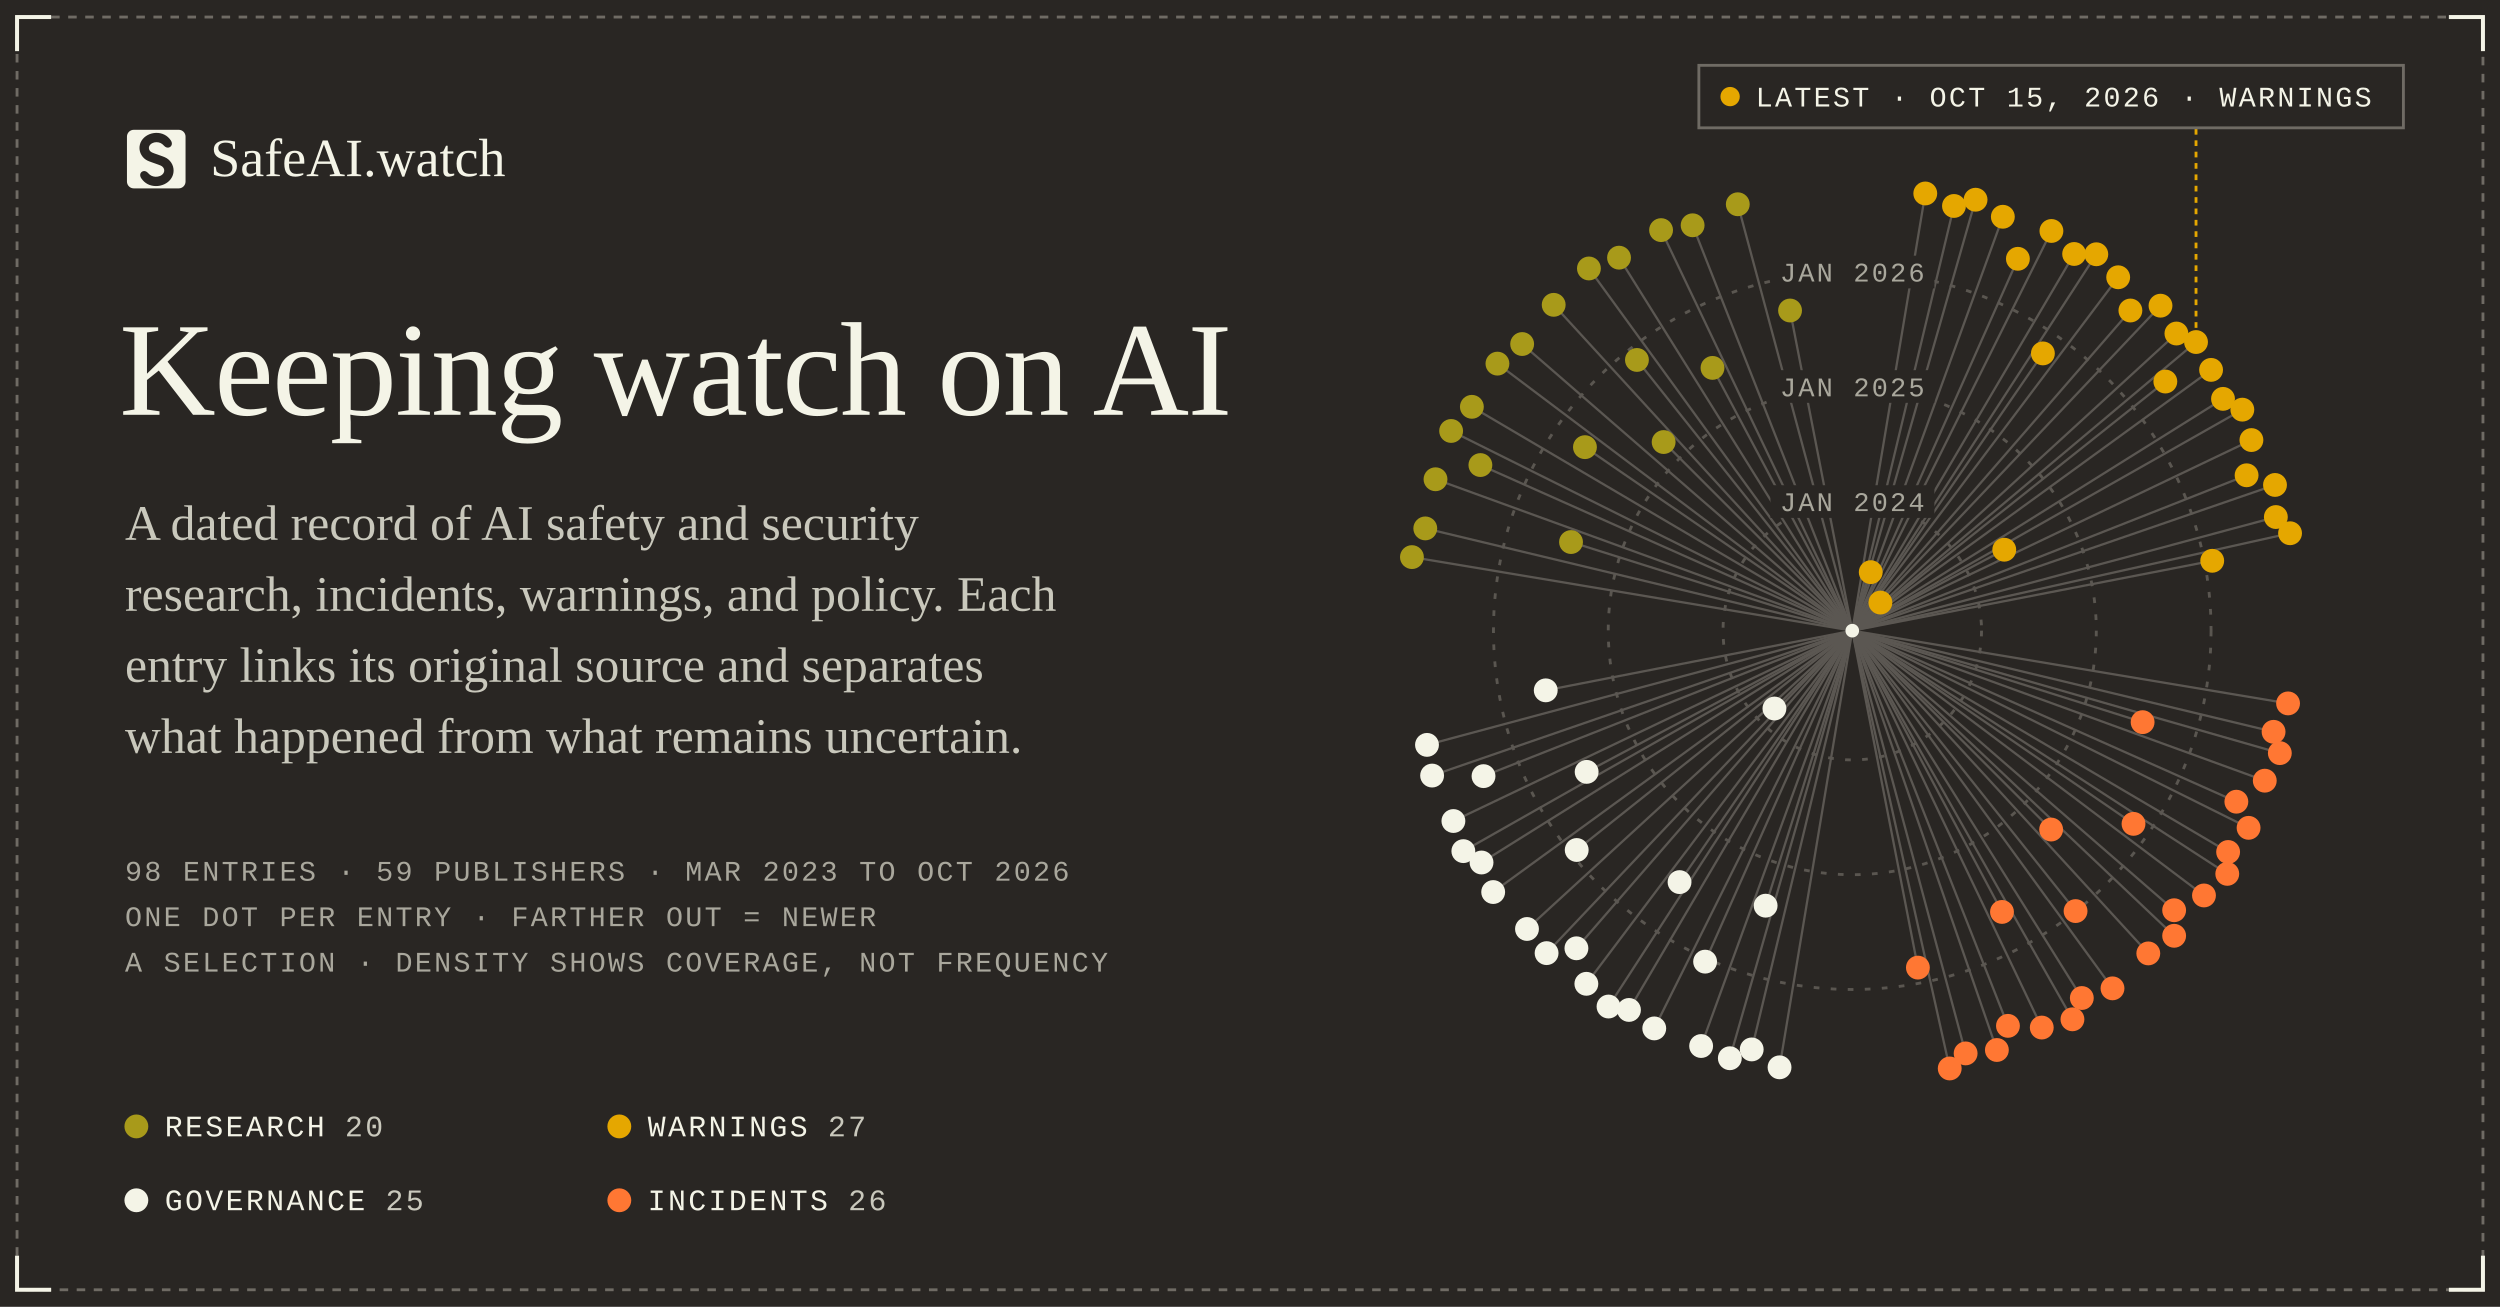
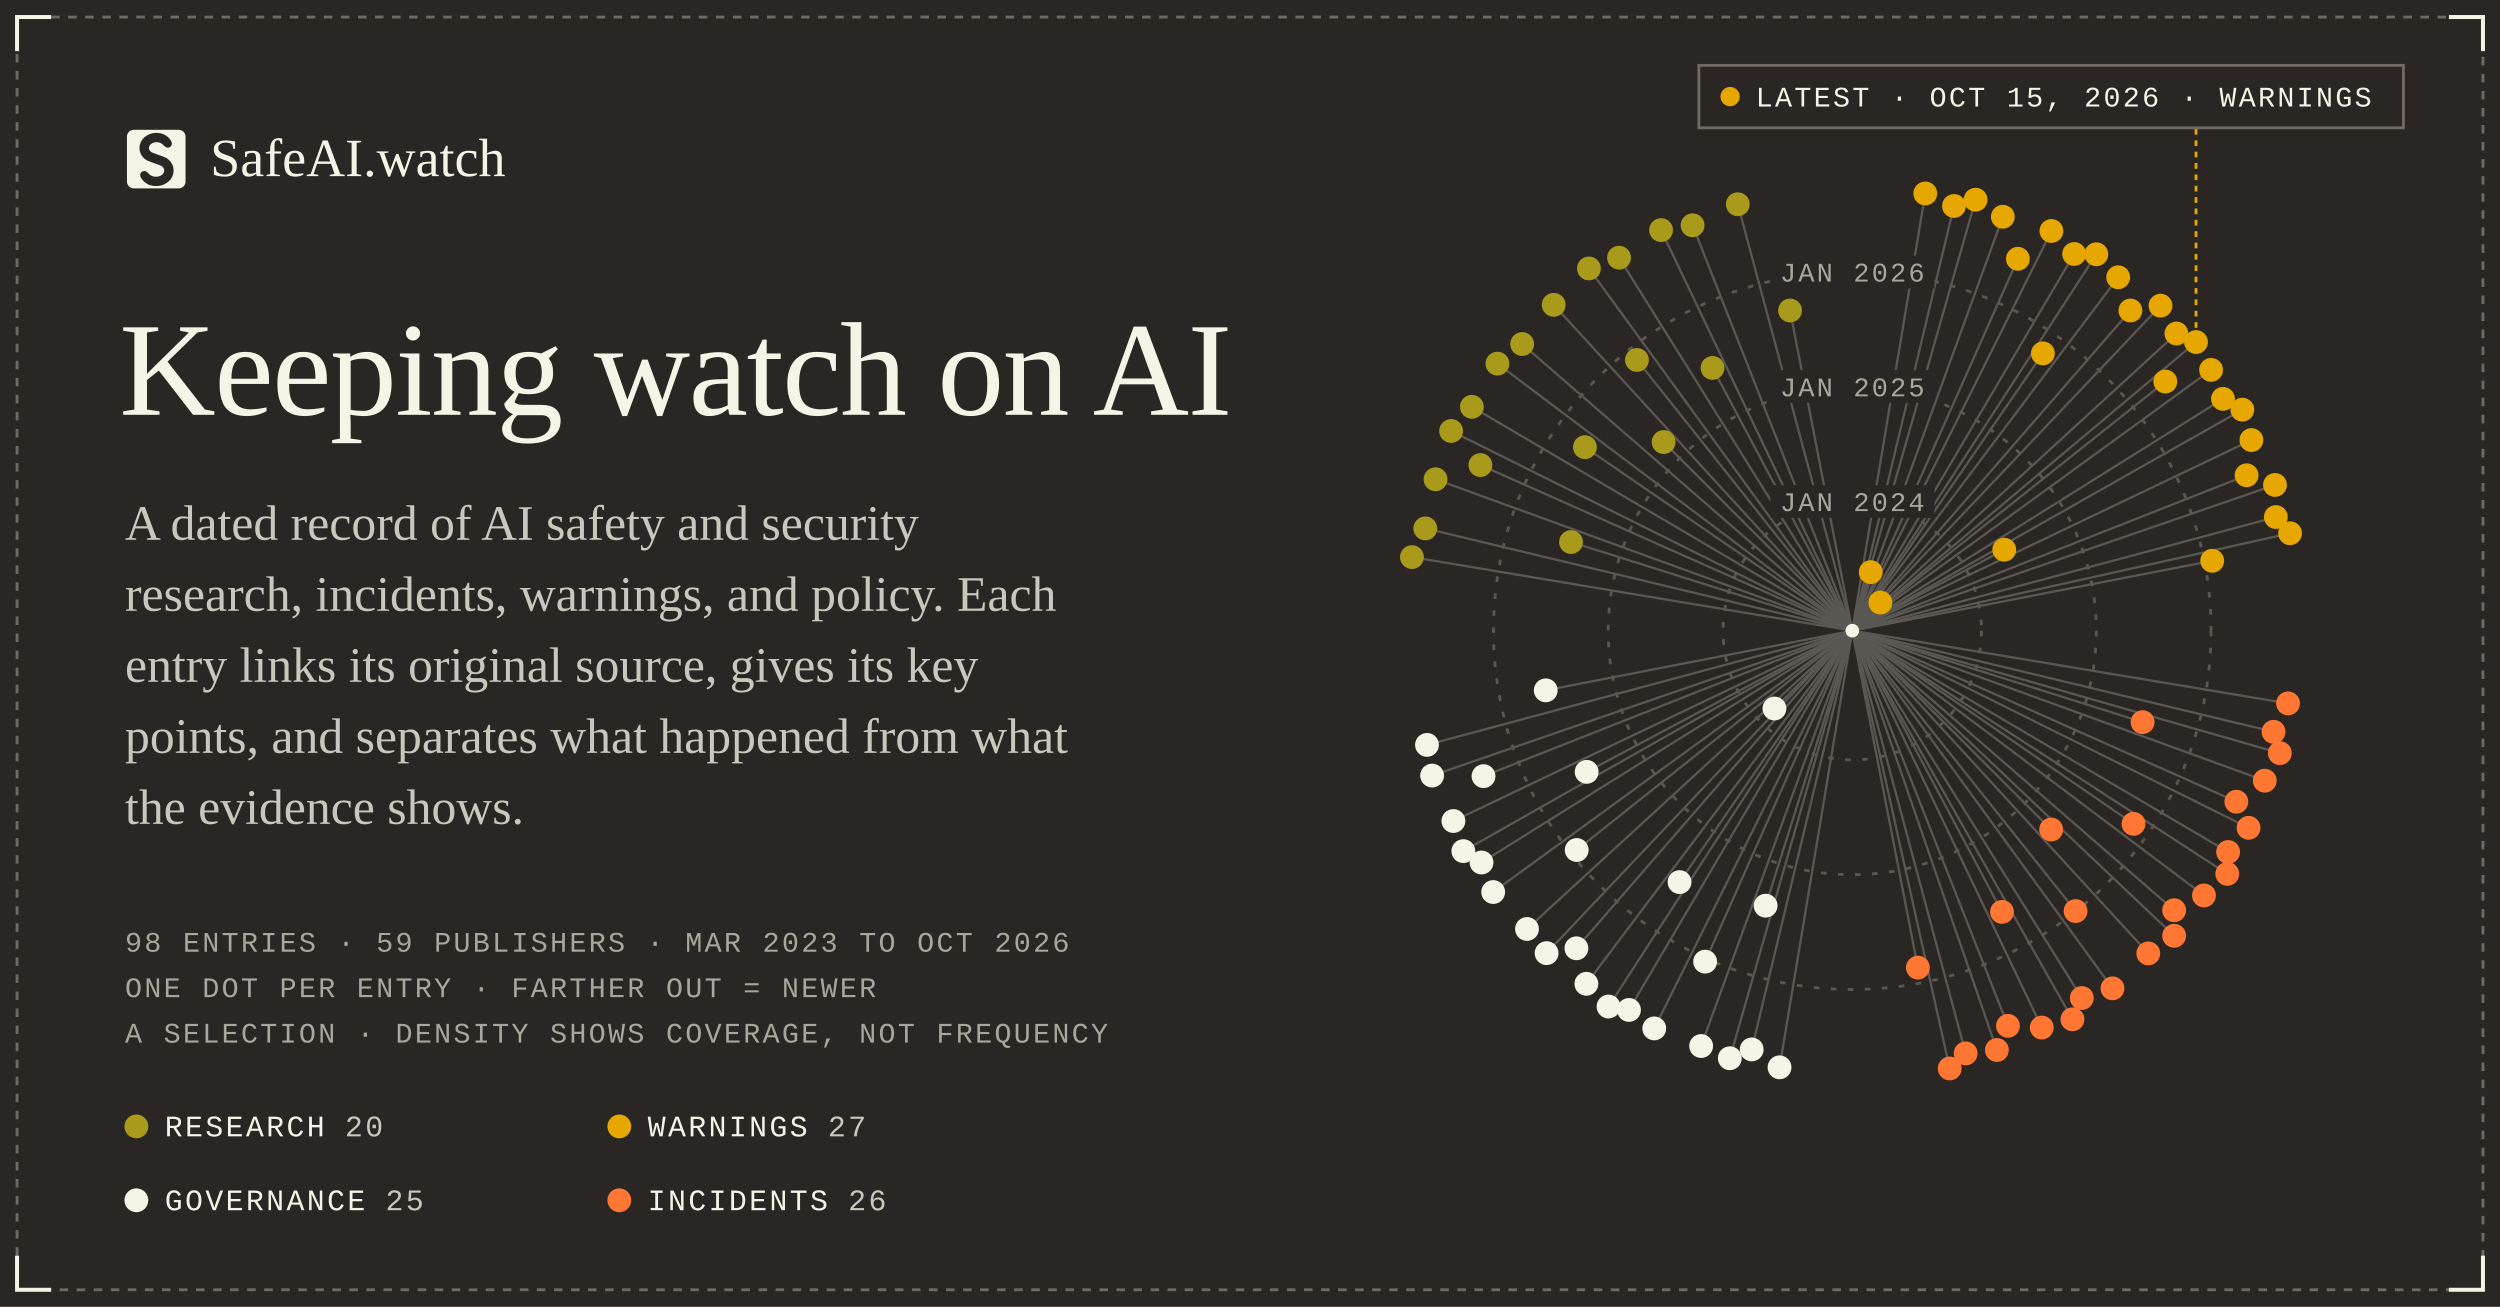
<svg xmlns="http://www.w3.org/2000/svg" viewBox="0 0 880 460" width="880" height="460" role="img" aria-label="Keeping watch on AI. A burst chart of the SafeAI.watch record: 98 dated, sourced entries from Mar 2023 to Oct 2026, one dot each: 27 warnings, 26 incidents, 25 governance, 20 research. Distance from the centre is the entry's date; dashed rings mark January 1. The record is a selection, so density shows what it covers, not how often things happen.">
  <style>text{font-kerning:normal}.serif{font-family:Newsreader,Georgia,'Times New Roman',Times,serif}.sans{font-family:-apple-system,BlinkMacSystemFont,'Segoe UI','Noto Sans',Helvetica,Arial,sans-serif}.mono{font-family:ui-monospace,'SF Mono','Cascadia Mono',Menlo,Consolas,'Liberation Mono',monospace;letter-spacing:.08em}
@keyframes d0{0%,3.8%{opacity:0}5.9%,83.8%{opacity:1}88.8%,100%{opacity:0}}.d0{animation:d0 16s linear infinite}
@keyframes d1{0%,4.2%{opacity:0}6.4%,83.8%{opacity:1}88.8%,100%{opacity:0}}.d1{animation:d1 16s linear infinite}
@keyframes d2{0%,4.7%{opacity:0}6.9%,83.8%{opacity:1}88.8%,100%{opacity:0}}.d2{animation:d2 16s linear infinite}
@keyframes d3{0%,5.2%{opacity:0}7.4%,83.8%{opacity:1}88.8%,100%{opacity:0}}.d3{animation:d3 16s linear infinite}
@keyframes d4{0%,5.7%{opacity:0}7.9%,83.8%{opacity:1}88.8%,100%{opacity:0}}.d4{animation:d4 16s linear infinite}
@keyframes d5{0%,6.2%{opacity:0}8.4%,83.8%{opacity:1}88.8%,100%{opacity:0}}.d5{animation:d5 16s linear infinite}
@keyframes d6{0%,6.7%{opacity:0}8.9%,83.8%{opacity:1}88.8%,100%{opacity:0}}.d6{animation:d6 16s linear infinite}
@keyframes d7{0%,7.2%{opacity:0}9.4%,83.8%{opacity:1}88.8%,100%{opacity:0}}.d7{animation:d7 16s linear infinite}
@keyframes d8{0%,7.7%{opacity:0}9.9%,83.8%{opacity:1}88.8%,100%{opacity:0}}.d8{animation:d8 16s linear infinite}
@keyframes d9{0%,8.2%{opacity:0}10.3%,83.8%{opacity:1}88.8%,100%{opacity:0}}.d9{animation:d9 16s linear infinite}
@keyframes d10{0%,8.6%{opacity:0}10.8%,83.8%{opacity:1}88.8%,100%{opacity:0}}.d10{animation:d10 16s linear infinite}
@keyframes d11{0%,9.1%{opacity:0}11.3%,83.8%{opacity:1}88.8%,100%{opacity:0}}.d11{animation:d11 16s linear infinite}
@keyframes d12{0%,9.6%{opacity:0}11.8%,83.8%{opacity:1}88.8%,100%{opacity:0}}.d12{animation:d12 16s linear infinite}
@keyframes d13{0%,10.1%{opacity:0}12.3%,83.8%{opacity:1}88.8%,100%{opacity:0}}.d13{animation:d13 16s linear infinite}
@keyframes d14{0%,10.6%{opacity:0}12.8%,83.8%{opacity:1}88.8%,100%{opacity:0}}.d14{animation:d14 16s linear infinite}
@keyframes d15{0%,11.1%{opacity:0}13.3%,83.8%{opacity:1}88.8%,100%{opacity:0}}.d15{animation:d15 16s linear infinite}
@keyframes d16{0%,11.6%{opacity:0}13.8%,83.8%{opacity:1}88.8%,100%{opacity:0}}.d16{animation:d16 16s linear infinite}
@keyframes d17{0%,12.1%{opacity:0}14.3%,83.8%{opacity:1}88.8%,100%{opacity:0}}.d17{animation:d17 16s linear infinite}
@keyframes d18{0%,12.6%{opacity:0}14.8%,83.8%{opacity:1}88.8%,100%{opacity:0}}.d18{animation:d18 16s linear infinite}
@keyframes d19{0%,13.1%{opacity:0}15.2%,83.8%{opacity:1}88.8%,100%{opacity:0}}.d19{animation:d19 16s linear infinite}
@keyframes d20{0%,13.5%{opacity:0}15.7%,83.8%{opacity:1}88.8%,100%{opacity:0}}.d20{animation:d20 16s linear infinite}
@keyframes d21{0%,14%{opacity:0}16.2%,83.8%{opacity:1}88.8%,100%{opacity:0}}.d21{animation:d21 16s linear infinite}
@keyframes d22{0%,14.5%{opacity:0}16.7%,83.8%{opacity:1}88.8%,100%{opacity:0}}.d22{animation:d22 16s linear infinite}
@keyframes d23{0%,15%{opacity:0}17.2%,83.8%{opacity:1}88.8%,100%{opacity:0}}.d23{animation:d23 16s linear infinite}
@keyframes d24{0%,15.5%{opacity:0}17.7%,83.8%{opacity:1}88.8%,100%{opacity:0}}.d24{animation:d24 16s linear infinite}
@keyframes d25{0%,16%{opacity:0}18.2%,83.8%{opacity:1}88.8%,100%{opacity:0}}.d25{animation:d25 16s linear infinite}
@keyframes d26{0%,16.5%{opacity:0}18.7%,83.8%{opacity:1}88.8%,100%{opacity:0}}.d26{animation:d26 16s linear infinite}
@keyframes d27{0%,17%{opacity:0}19.2%,83.8%{opacity:1}88.8%,100%{opacity:0}}.d27{animation:d27 16s linear infinite}
@keyframes d28{0%,17.5%{opacity:0}19.6%,83.8%{opacity:1}88.8%,100%{opacity:0}}.d28{animation:d28 16s linear infinite}
@keyframes d29{0%,18%{opacity:0}20.1%,83.8%{opacity:1}88.8%,100%{opacity:0}}.d29{animation:d29 16s linear infinite}
@keyframes d30{0%,18.4%{opacity:0}20.6%,83.8%{opacity:1}88.8%,100%{opacity:0}}.d30{animation:d30 16s linear infinite}
@keyframes d31{0%,18.9%{opacity:0}21.1%,83.8%{opacity:1}88.8%,100%{opacity:0}}.d31{animation:d31 16s linear infinite}
@keyframes d32{0%,19.4%{opacity:0}21.6%,83.8%{opacity:1}88.8%,100%{opacity:0}}.d32{animation:d32 16s linear infinite}
@keyframes d33{0%,19.9%{opacity:0}22.1%,83.8%{opacity:1}88.8%,100%{opacity:0}}.d33{animation:d33 16s linear infinite}
@keyframes d34{0%,20.4%{opacity:0}22.6%,83.8%{opacity:1}88.8%,100%{opacity:0}}.d34{animation:d34 16s linear infinite}
@keyframes d35{0%,20.9%{opacity:0}23.1%,83.8%{opacity:1}88.8%,100%{opacity:0}}.d35{animation:d35 16s linear infinite}
@keyframes d36{0%,21.4%{opacity:0}23.6%,83.8%{opacity:1}88.8%,100%{opacity:0}}.d36{animation:d36 16s linear infinite}
@keyframes d37{0%,21.9%{opacity:0}24.1%,83.8%{opacity:1}88.8%,100%{opacity:0}}.d37{animation:d37 16s linear infinite}
@keyframes d38{0%,22.4%{opacity:0}24.5%,83.8%{opacity:1}88.8%,100%{opacity:0}}.d38{animation:d38 16s linear infinite}
@keyframes d39{0%,22.8%{opacity:0}25%,83.8%{opacity:1}88.8%,100%{opacity:0}}.d39{animation:d39 16s linear infinite}
@keyframes d40{0%,23.3%{opacity:0}25.5%,83.8%{opacity:1}88.8%,100%{opacity:0}}.d40{animation:d40 16s linear infinite}
@keyframes d41{0%,23.8%{opacity:0}26%,83.8%{opacity:1}88.8%,100%{opacity:0}}.d41{animation:d41 16s linear infinite}
@keyframes d42{0%,24.3%{opacity:0}26.5%,83.8%{opacity:1}88.8%,100%{opacity:0}}.d42{animation:d42 16s linear infinite}
@keyframes d43{0%,24.8%{opacity:0}27%,83.8%{opacity:1}88.8%,100%{opacity:0}}.d43{animation:d43 16s linear infinite}
@keyframes d44{0%,25.3%{opacity:0}27.5%,83.8%{opacity:1}88.8%,100%{opacity:0}}.d44{animation:d44 16s linear infinite}
@keyframes d45{0%,25.8%{opacity:0}28%,83.8%{opacity:1}88.8%,100%{opacity:0}}.d45{animation:d45 16s linear infinite}
@keyframes d46{0%,26.3%{opacity:0}28.5%,83.8%{opacity:1}88.8%,100%{opacity:0}}.d46{animation:d46 16s linear infinite}
@keyframes d47{0%,26.8%{opacity:0}29%,83.8%{opacity:1}88.8%,100%{opacity:0}}.d47{animation:d47 16s linear infinite}
@keyframes d48{0%,27.3%{opacity:0}29.4%,83.8%{opacity:1}88.8%,100%{opacity:0}}.d48{animation:d48 16s linear infinite}
@keyframes d49{0%,27.7%{opacity:0}29.9%,83.8%{opacity:1}88.8%,100%{opacity:0}}.d49{animation:d49 16s linear infinite}
@keyframes d50{0%,28.2%{opacity:0}30.4%,83.8%{opacity:1}88.8%,100%{opacity:0}}.d50{animation:d50 16s linear infinite}
@keyframes d51{0%,28.7%{opacity:0}30.9%,83.8%{opacity:1}88.8%,100%{opacity:0}}.d51{animation:d51 16s linear infinite}
@keyframes d52{0%,29.2%{opacity:0}31.4%,83.8%{opacity:1}88.8%,100%{opacity:0}}.d52{animation:d52 16s linear infinite}
@keyframes d53{0%,29.7%{opacity:0}31.9%,83.8%{opacity:1}88.8%,100%{opacity:0}}.d53{animation:d53 16s linear infinite}
@keyframes d54{0%,30.2%{opacity:0}32.4%,83.8%{opacity:1}88.8%,100%{opacity:0}}.d54{animation:d54 16s linear infinite}
@keyframes d55{0%,30.7%{opacity:0}32.9%,83.8%{opacity:1}88.8%,100%{opacity:0}}.d55{animation:d55 16s linear infinite}
@keyframes d56{0%,31.2%{opacity:0}33.4%,83.8%{opacity:1}88.8%,100%{opacity:0}}.d56{animation:d56 16s linear infinite}
@keyframes d57{0%,31.7%{opacity:0}33.8%,83.8%{opacity:1}88.8%,100%{opacity:0}}.d57{animation:d57 16s linear infinite}
@keyframes d58{0%,32.2%{opacity:0}34.3%,83.8%{opacity:1}88.8%,100%{opacity:0}}.d58{animation:d58 16s linear infinite}
@keyframes d59{0%,32.6%{opacity:0}34.8%,83.8%{opacity:1}88.8%,100%{opacity:0}}.d59{animation:d59 16s linear infinite}
@keyframes d60{0%,33.1%{opacity:0}35.3%,83.8%{opacity:1}88.8%,100%{opacity:0}}.d60{animation:d60 16s linear infinite}
@keyframes d61{0%,33.6%{opacity:0}35.8%,83.8%{opacity:1}88.8%,100%{opacity:0}}.d61{animation:d61 16s linear infinite}
@keyframes d62{0%,34.1%{opacity:0}36.3%,83.8%{opacity:1}88.8%,100%{opacity:0}}.d62{animation:d62 16s linear infinite}
@keyframes d63{0%,34.6%{opacity:0}36.8%,83.8%{opacity:1}88.8%,100%{opacity:0}}.d63{animation:d63 16s linear infinite}
@keyframes d64{0%,35.1%{opacity:0}37.3%,83.8%{opacity:1}88.8%,100%{opacity:0}}.d64{animation:d64 16s linear infinite}
@keyframes d65{0%,35.6%{opacity:0}37.8%,83.8%{opacity:1}88.8%,100%{opacity:0}}.d65{animation:d65 16s linear infinite}
@keyframes d66{0%,36.1%{opacity:0}38.3%,83.8%{opacity:1}88.8%,100%{opacity:0}}.d66{animation:d66 16s linear infinite}
@keyframes d67{0%,36.6%{opacity:0}38.7%,83.8%{opacity:1}88.8%,100%{opacity:0}}.d67{animation:d67 16s linear infinite}
@keyframes d68{0%,37%{opacity:0}39.2%,83.8%{opacity:1}88.8%,100%{opacity:0}}.d68{animation:d68 16s linear infinite}
@keyframes d69{0%,37.5%{opacity:0}39.7%,83.8%{opacity:1}88.8%,100%{opacity:0}}.d69{animation:d69 16s linear infinite}
@keyframes d70{0%,38%{opacity:0}40.2%,83.8%{opacity:1}88.8%,100%{opacity:0}}.d70{animation:d70 16s linear infinite}
@keyframes d71{0%,38.5%{opacity:0}40.7%,83.8%{opacity:1}88.8%,100%{opacity:0}}.d71{animation:d71 16s linear infinite}
@keyframes d72{0%,39%{opacity:0}41.2%,83.8%{opacity:1}88.8%,100%{opacity:0}}.d72{animation:d72 16s linear infinite}
@keyframes d73{0%,39.5%{opacity:0}41.7%,83.8%{opacity:1}88.8%,100%{opacity:0}}.d73{animation:d73 16s linear infinite}
@keyframes d74{0%,40%{opacity:0}42.2%,83.8%{opacity:1}88.8%,100%{opacity:0}}.d74{animation:d74 16s linear infinite}
@keyframes d75{0%,40.5%{opacity:0}42.7%,83.8%{opacity:1}88.8%,100%{opacity:0}}.d75{animation:d75 16s linear infinite}
@keyframes d76{0%,41%{opacity:0}43.2%,83.8%{opacity:1}88.8%,100%{opacity:0}}.d76{animation:d76 16s linear infinite}
@keyframes d77{0%,41.5%{opacity:0}43.6%,83.8%{opacity:1}88.8%,100%{opacity:0}}.d77{animation:d77 16s linear infinite}
@keyframes d78{0%,41.9%{opacity:0}44.1%,83.8%{opacity:1}88.8%,100%{opacity:0}}.d78{animation:d78 16s linear infinite}
@keyframes d79{0%,42.4%{opacity:0}44.6%,83.8%{opacity:1}88.8%,100%{opacity:0}}.d79{animation:d79 16s linear infinite}
@keyframes d80{0%,42.9%{opacity:0}45.1%,83.8%{opacity:1}88.8%,100%{opacity:0}}.d80{animation:d80 16s linear infinite}
@keyframes d81{0%,43.4%{opacity:0}45.6%,83.8%{opacity:1}88.8%,100%{opacity:0}}.d81{animation:d81 16s linear infinite}
@keyframes d82{0%,43.9%{opacity:0}46.1%,83.8%{opacity:1}88.8%,100%{opacity:0}}.d82{animation:d82 16s linear infinite}
@keyframes d83{0%,44.4%{opacity:0}46.6%,83.8%{opacity:1}88.8%,100%{opacity:0}}.d83{animation:d83 16s linear infinite}
@keyframes d84{0%,44.9%{opacity:0}47.1%,83.8%{opacity:1}88.8%,100%{opacity:0}}.d84{animation:d84 16s linear infinite}
@keyframes d85{0%,45.4%{opacity:0}47.6%,83.8%{opacity:1}88.8%,100%{opacity:0}}.d85{animation:d85 16s linear infinite}
@keyframes d86{0%,45.9%{opacity:0}48.1%,83.8%{opacity:1}88.8%,100%{opacity:0}}.d86{animation:d86 16s linear infinite}
@keyframes d87{0%,46.4%{opacity:0}48.5%,83.8%{opacity:1}88.8%,100%{opacity:0}}.d87{animation:d87 16s linear infinite}
@keyframes d88{0%,46.8%{opacity:0}49%,83.8%{opacity:1}88.8%,100%{opacity:0}}.d88{animation:d88 16s linear infinite}
@keyframes d89{0%,47.3%{opacity:0}49.5%,83.8%{opacity:1}88.8%,100%{opacity:0}}.d89{animation:d89 16s linear infinite}
@keyframes d90{0%,47.8%{opacity:0}50%,83.8%{opacity:1}88.8%,100%{opacity:0}}.d90{animation:d90 16s linear infinite}
@keyframes d91{0%,48.3%{opacity:0}50.5%,83.8%{opacity:1}88.8%,100%{opacity:0}}.d91{animation:d91 16s linear infinite}
@keyframes d92{0%,48.8%{opacity:0}51%,83.8%{opacity:1}88.8%,100%{opacity:0}}.d92{animation:d92 16s linear infinite}
@keyframes d93{0%,49.3%{opacity:0}51.5%,83.8%{opacity:1}88.8%,100%{opacity:0}}.d93{animation:d93 16s linear infinite}
@keyframes d94{0%,49.8%{opacity:0}52%,83.8%{opacity:1}88.8%,100%{opacity:0}}.d94{animation:d94 16s linear infinite}
@keyframes d95{0%,50.3%{opacity:0}52.5%,83.8%{opacity:1}88.8%,100%{opacity:0}}.d95{animation:d95 16s linear infinite}
@keyframes d96{0%,50.8%{opacity:0}52.9%,83.8%{opacity:1}88.8%,100%{opacity:0}}.d96{animation:d96 16s linear infinite}
@keyframes d97{0%,51.2%{opacity:0}53.4%,83.8%{opacity:1}88.8%,100%{opacity:0}}.d97{animation:d97 16s linear infinite}
@keyframes call{0%,51.2%{opacity:0}53.8%,83.8%{opacity:1}88.8%,100%{opacity:0}}.call{animation:call 16s linear infinite}
@media (prefers-reduced-motion:reduce){*{animation:none!important}}</style>
  <rect x="0" y="0" width="880" height="460" rx="0" fill="#292623" />
  <rect x="6" y="6" width="868" height="448" fill="none" stroke="#6f6b64" stroke-width="1" stroke-dasharray="3 3" />
  <path d="M6 18V6H18" fill="none" stroke="#f4f4e7" stroke-width="1.4" />
  <path d="M874 18V6H862" fill="none" stroke="#f4f4e7" stroke-width="1.4" />
  <path d="M6 442V454H18" fill="none" stroke="#f4f4e7" stroke-width="1.4" />
  <path d="M874 442V454H862" fill="none" stroke="#f4f4e7" stroke-width="1.4" />
  <g transform="translate(44 45) scale(.6875)">
    <path d="M4.5 1H27.5A3.5 3.5 0 0 1 31 4.5V27.5A3.5 3.5 0 0 1 27.5 31H4.5A3.5 3.5 0 0 1 1 27.5V4.5A3.5 3.5 0 0 1 4.5 1ZM15.88 2.58C15.51 2.59 15.15 2.62 14.78 2.67C14.42 2.72 14.06 2.79 13.7 2.88C13.35 2.97 12.99 3.08 12.65 3.21C12.31 3.34 11.97 3.5 11.65 3.67C11.32 3.84 11.01 4.03 10.71 4.24C10.41 4.45 10.12 4.68 9.85 4.93C9.58 5.17 9.32 5.44 9.09 5.72C8.85 6 8.64 6.3 8.45 6.62C8.26 6.93 8.09 7.26 7.95 7.59C7.81 7.93 7.69 8.28 7.61 8.64C7.52 8.99 7.46 9.36 7.43 9.72C7.4 10.09 7.4 10.46 7.43 10.82C7.46 11.19 7.52 11.55 7.6 11.91C7.68 12.26 7.8 12.62 7.93 12.95C8.07 13.29 8.24 13.62 8.43 13.94C8.61 14.25 8.83 14.55 9.06 14.84C9.29 15.12 9.54 15.39 9.81 15.64C10.08 15.88 10.37 16.11 10.68 16.31C10.98 16.51 11.31 16.68 11.64 16.84C11.97 17 12.32 17.13 12.66 17.26C13 17.4 13.35 17.52 13.7 17.64C14.04 17.77 14.39 17.89 14.74 18.01C15.09 18.13 15.43 18.26 15.78 18.38C16.13 18.5 16.48 18.62 16.82 18.75C17.17 18.87 17.52 18.99 17.86 19.14C18.19 19.28 18.54 19.42 18.83 19.63C19.12 19.84 19.4 20.09 19.6 20.38C19.8 20.66 19.96 21.01 20.03 21.35C20.1 21.69 20.1 22.07 20.02 22.41C19.94 22.75 19.77 23.09 19.57 23.38C19.37 23.67 19.09 23.92 18.81 24.14C18.52 24.36 18.19 24.53 17.85 24.67C17.52 24.81 17.16 24.91 16.8 24.97C16.45 25.04 16.07 25.06 15.71 25.06C15.35 25.05 14.98 25 14.62 24.92C14.27 24.84 13.92 24.72 13.59 24.56C13.26 24.41 12.95 24.2 12.67 23.98C12.38 23.76 12.15 23.47 11.88 23.22C11.61 22.97 11.36 22.68 11.06 22.5C10.76 22.32 10.41 22.18 10.07 22.14C9.74 22.1 9.35 22.15 9.04 22.27C8.72 22.4 8.41 22.63 8.2 22.89C7.99 23.16 7.84 23.51 7.79 23.85C7.73 24.18 7.78 24.56 7.88 24.9C7.97 25.24 8.17 25.57 8.36 25.87C8.55 26.18 8.79 26.47 9.03 26.75C9.26 27.03 9.52 27.29 9.79 27.54C10.06 27.79 10.35 28.02 10.65 28.23C10.95 28.44 11.26 28.64 11.59 28.81C11.91 28.98 12.25 29.12 12.59 29.25C12.94 29.38 13.29 29.48 13.65 29.56C14.01 29.65 14.37 29.71 14.73 29.75C15.1 29.79 15.47 29.81 15.83 29.81C16.2 29.82 16.57 29.8 16.93 29.76C17.3 29.72 17.66 29.66 18.02 29.59C18.38 29.51 18.74 29.41 19.08 29.29C19.43 29.18 19.78 29.04 20.11 28.89C20.44 28.73 20.77 28.56 21.08 28.36C21.39 28.17 21.69 27.96 21.98 27.73C22.26 27.5 22.53 27.25 22.79 26.98C23.04 26.72 23.28 26.44 23.49 26.14C23.7 25.84 23.9 25.53 24.07 25.2C24.24 24.88 24.38 24.54 24.5 24.19C24.62 23.85 24.71 23.49 24.77 23.13C24.84 22.77 24.87 22.4 24.88 22.03C24.89 21.67 24.87 21.3 24.82 20.94C24.78 20.57 24.7 20.21 24.6 19.86C24.5 19.51 24.37 19.16 24.22 18.83C24.07 18.5 23.89 18.17 23.69 17.86C23.49 17.56 23.27 17.26 23.03 16.99C22.79 16.71 22.53 16.45 22.25 16.21C21.97 15.97 21.68 15.75 21.37 15.56C21.06 15.36 20.72 15.2 20.39 15.05C20.06 14.89 19.71 14.77 19.37 14.64C19.02 14.5 18.68 14.38 18.33 14.26C17.98 14.13 17.64 14.01 17.29 13.89C16.94 13.77 16.59 13.65 16.25 13.52C15.9 13.4 15.55 13.28 15.2 13.16C14.86 13.03 14.51 12.91 14.18 12.76C13.85 12.6 13.5 12.45 13.23 12.23C12.95 12 12.69 11.73 12.52 11.43C12.36 11.12 12.24 10.75 12.23 10.41C12.21 10.07 12.29 9.7 12.42 9.38C12.56 9.06 12.79 8.75 13.04 8.5C13.28 8.25 13.6 8.04 13.92 7.87C14.23 7.7 14.59 7.57 14.94 7.48C15.29 7.4 15.66 7.35 16.02 7.34C16.38 7.33 16.75 7.36 17.11 7.43C17.47 7.5 17.82 7.6 18.15 7.75C18.48 7.9 18.79 8.1 19.08 8.32C19.37 8.54 19.61 8.83 19.88 9.07C20.15 9.31 20.4 9.6 20.7 9.78C21 9.95 21.36 10.09 21.7 10.13C22.03 10.16 22.42 10.11 22.73 9.98C23.04 9.85 23.36 9.62 23.57 9.35C23.77 9.09 23.93 8.73 23.98 8.39C24.03 8.06 23.99 7.68 23.89 7.34C23.8 7 23.61 6.68 23.41 6.37C23.22 6.06 22.98 5.77 22.74 5.5C22.5 5.22 22.24 4.96 21.97 4.72C21.69 4.48 21.4 4.25 21.1 4.04C20.8 3.84 20.48 3.65 20.15 3.49C19.82 3.32 19.48 3.18 19.13 3.06C18.79 2.94 18.43 2.85 18.07 2.77C17.71 2.7 17.35 2.64 16.98 2.61C16.62 2.58 16.25 2.57 15.88 2.58Z" fill="#f4f4e7" fill-rule="evenodd" />
  </g>
  <text class="serif" x="74" y="62" font-size="19" fill="#f4f4e7">SafeAI.watch</text>
  <text class="serif" x="42" y="146" font-size="47" fill="#f4f4e7" letter-spacing="-.5">Keeping watch on AI</text>
  <text class="serif" x="44" y="190" font-size="17.5" fill="#c9c8bc">A dated record of AI safety and security</text>
  <text class="serif" x="44" y="215" font-size="17.5" fill="#c9c8bc">research, incidents, warnings, and policy. Each</text>
-   <text class="serif" x="44" y="240" font-size="17.5" fill="#c9c8bc">entry links its original source and separates</text>
-   <text class="serif" x="44" y="265" font-size="17.5" fill="#c9c8bc">what happened from what remains uncertain.</text>
-   <text class="mono" x="44" y="310" font-size="10" fill="#a9a79c">98 ENTRIES · 59 PUBLISHERS · MAR 2023 TO OCT 2026</text>
-   <text class="mono" x="44" y="326" font-size="10" fill="#a9a79c">ONE DOT PER ENTRY · FARTHER OUT = NEWER</text>
-   <text class="mono" x="44" y="342" font-size="10" fill="#a9a79c">A SELECTION · DENSITY SHOWS COVERAGE, NOT FREQUENCY</text>
+   <text class="serif" x="44" y="240" font-size="17.5" fill="#c9c8bc">entry links its original source, gives its key</text>
+   <text class="serif" x="44" y="265" font-size="17.5" fill="#c9c8bc">points, and separates what happened from what</text>
+   <text class="serif" x="44" y="290" font-size="17.5" fill="#c9c8bc">the evidence shows.</text>
+   <text class="mono" x="44" y="335" font-size="10" fill="#a9a79c">98 ENTRIES · 59 PUBLISHERS · MAR 2023 TO OCT 2026</text>
+   <text class="mono" x="44" y="351" font-size="10" fill="#a9a79c">ONE DOT PER ENTRY · FARTHER OUT = NEWER</text>
+   <text class="mono" x="44" y="367" font-size="10" fill="#a9a79c">A SELECTION · DENSITY SHOWS COVERAGE, NOT FREQUENCY</text>
  <circle cx="48" cy="396.5" r="4.2" fill="#a89a1a" />
  <text class="mono" x="58" y="400" font-size="10.5" fill="#f4f4e7">RESEARCH <tspan fill="#c9c8bc">20</tspan>
  </text>
  <circle cx="218" cy="396.5" r="4.2" fill="#e5a700" />
  <text class="mono" x="228" y="400" font-size="10.5" fill="#f4f4e7">WARNINGS <tspan fill="#c9c8bc">27</tspan>
  </text>
  <circle cx="48" cy="422.5" r="4.2" fill="#f4f4e7" />
  <text class="mono" x="58" y="426" font-size="10.5" fill="#f4f4e7">GOVERNANCE <tspan fill="#c9c8bc">25</tspan>
  </text>
  <circle cx="218" cy="422.5" r="4.2" fill="#ff7733" />
  <text class="mono" x="228" y="426" font-size="10.5" fill="#f4f4e7">INCIDENTS <tspan fill="#c9c8bc">26</tspan>
  </text>
  <circle cx="652" cy="222" r="45.5" fill="none" stroke="#6f6b64" stroke-width="1" stroke-dasharray="2 4" opacity=".7" />
  <circle cx="652" cy="222" r="85.9" fill="none" stroke="#6f6b64" stroke-width="1" stroke-dasharray="2 4" opacity=".7" />
  <circle cx="652" cy="222" r="126.3" fill="none" stroke="#6f6b64" stroke-width="1" stroke-dasharray="2 4" opacity=".7" />
  <line class="d0" x1="652" y1="222" x2="661.9" y2="212.1" stroke="#5b5752" stroke-width=".8" />
  <line class="d1" x1="652" y1="222" x2="658.5" y2="201.4" stroke="#5b5752" stroke-width=".8" />
  <line class="d3" x1="652" y1="222" x2="705.5" y2="193.5" stroke="#5b5752" stroke-width=".8" />
  <line class="d16" x1="652" y1="222" x2="719.1" y2="124.4" stroke="#5b5752" stroke-width=".8" />
  <line class="d23" x1="652" y1="222" x2="778.7" y2="197.4" stroke="#5b5752" stroke-width=".8" />
  <line class="d25" x1="652" y1="222" x2="762.2" y2="134.3" stroke="#5b5752" stroke-width=".8" />
  <line class="d26" x1="652" y1="222" x2="710.3" y2="91.1" stroke="#5b5752" stroke-width=".8" />
  <line class="d30" x1="652" y1="222" x2="790.8" y2="167.3" stroke="#5b5752" stroke-width=".8" />
  <line class="d31" x1="652" y1="222" x2="749.9" y2="109.3" stroke="#5b5752" stroke-width=".8" />
  <line class="d39" x1="652" y1="222" x2="687.8" y2="72.5" stroke="#5b5752" stroke-width=".8" />
  <line class="d40" x1="652" y1="222" x2="782.5" y2="140.4" stroke="#5b5752" stroke-width=".8" />
  <line class="d41" x1="652" y1="222" x2="730.1" y2="89.4" stroke="#5b5752" stroke-width=".8" />
  <line class="d46" x1="652" y1="222" x2="801.1" y2="182" stroke="#5b5752" stroke-width=".8" />
  <line class="d50" x1="652" y1="222" x2="766.1" y2="117.4" stroke="#5b5752" stroke-width=".8" />
  <line class="d53" x1="652" y1="222" x2="705" y2="76.3" stroke="#5b5752" stroke-width=".8" />
  <line class="d64" x1="652" y1="222" x2="792.5" y2="154.9" stroke="#5b5752" stroke-width=".8" />
  <line class="d66" x1="652" y1="222" x2="745.6" y2="97.6" stroke="#5b5752" stroke-width=".8" />
  <line class="d69" x1="652" y1="222" x2="677.7" y2="68.1" stroke="#5b5752" stroke-width=".8" />
  <line class="d73" x1="652" y1="222" x2="778.3" y2="130.2" stroke="#5b5752" stroke-width=".8" />
  <line class="d84" x1="652" y1="222" x2="722.1" y2="81.3" stroke="#5b5752" stroke-width=".8" />
  <line class="d87" x1="652" y1="222" x2="800.8" y2="170.7" stroke="#5b5752" stroke-width=".8" />
  <line class="d90" x1="652" y1="222" x2="760.5" y2="107.6" stroke="#5b5752" stroke-width=".8" />
  <line class="d92" x1="652" y1="222" x2="695.4" y2="70.3" stroke="#5b5752" stroke-width=".8" />
  <line class="d93" x1="652" y1="222" x2="789.3" y2="144.2" stroke="#5b5752" stroke-width=".8" />
  <line class="d95" x1="652" y1="222" x2="737.9" y2="89.5" stroke="#5b5752" stroke-width=".8" />
  <line class="d96" x1="652" y1="222" x2="806.1" y2="187.7" stroke="#5b5752" stroke-width=".8" />
  <line class="d97" x1="652" y1="222" x2="773" y2="120.4" stroke="#5b5752" stroke-width=".8" />
  <line class="d5" x1="652" y1="222" x2="722" y2="292" stroke="#5b5752" stroke-width=".8" />
  <line class="d10" x1="652" y1="222" x2="754.2" y2="254.2" stroke="#5b5752" stroke-width=".8" />
  <line class="d13" x1="652" y1="222" x2="704.7" y2="321" stroke="#5b5752" stroke-width=".8" />
  <line class="d17" x1="652" y1="222" x2="751" y2="290" stroke="#5b5752" stroke-width=".8" />
  <line class="d18" x1="652" y1="222" x2="675.1" y2="340.6" stroke="#5b5752" stroke-width=".8" />
  <line class="d21" x1="652" y1="222" x2="730.6" y2="320.7" stroke="#5b5752" stroke-width=".8" />
  <line class="d28" x1="652" y1="222" x2="787.2" y2="282.2" stroke="#5b5752" stroke-width=".8" />
  <line class="d32" x1="652" y1="222" x2="706.8" y2="361.1" stroke="#5b5752" stroke-width=".8" />
  <line class="d33" x1="652" y1="222" x2="765.3" y2="320.4" stroke="#5b5752" stroke-width=".8" />
  <line class="d35" x1="652" y1="222" x2="800.3" y2="257.6" stroke="#5b5752" stroke-width=".8" />
  <line class="d36" x1="652" y1="222" x2="732.8" y2="351.3" stroke="#5b5752" stroke-width=".8" />
  <line class="d38" x1="652" y1="222" x2="784.3" y2="299.9" stroke="#5b5752" stroke-width=".8" />
  <line class="d44" x1="652" y1="222" x2="691.9" y2="370.8" stroke="#5b5752" stroke-width=".8" />
  <line class="d45" x1="652" y1="222" x2="756.2" y2="335.6" stroke="#5b5752" stroke-width=".8" />
  <line class="d47" x1="652" y1="222" x2="797.2" y2="274.8" stroke="#5b5752" stroke-width=".8" />
  <line class="d49" x1="652" y1="222" x2="718.7" y2="361.7" stroke="#5b5752" stroke-width=".8" />
  <line class="d54" x1="652" y1="222" x2="775.8" y2="315.2" stroke="#5b5752" stroke-width=".8" />
  <line class="d61" x1="652" y1="222" x2="805.4" y2="247.6" stroke="#5b5752" stroke-width=".8" />
  <line class="d65" x1="652" y1="222" x2="743.6" y2="347.9" stroke="#5b5752" stroke-width=".8" />
  <line class="d67" x1="652" y1="222" x2="791.5" y2="291.4" stroke="#5b5752" stroke-width=".8" />
  <line class="d71" x1="652" y1="222" x2="702.9" y2="369.6" stroke="#5b5752" stroke-width=".8" />
  <line class="d72" x1="652" y1="222" x2="765.3" y2="329.4" stroke="#5b5752" stroke-width=".8" />
  <line class="d80" x1="652" y1="222" x2="802.5" y2="265.1" stroke="#5b5752" stroke-width=".8" />
  <line class="d83" x1="652" y1="222" x2="729.5" y2="358.8" stroke="#5b5752" stroke-width=".8" />
  <line class="d85" x1="652" y1="222" x2="784" y2="307.6" stroke="#5b5752" stroke-width=".8" />
  <line class="d94" x1="652" y1="222" x2="686.3" y2="376.1" stroke="#5b5752" stroke-width=".8" />
  <line class="d2" x1="652" y1="222" x2="624.6" y2="249.4" stroke="#5b5752" stroke-width=".8" />
  <line class="d6" x1="652" y1="222" x2="621.5" y2="318.8" stroke="#5b5752" stroke-width=".8" />
  <line class="d9" x1="652" y1="222" x2="558.5" y2="271.7" stroke="#5b5752" stroke-width=".8" />
  <line class="d11" x1="652" y1="222" x2="591.2" y2="310.5" stroke="#5b5752" stroke-width=".8" />
  <line class="d12" x1="652" y1="222" x2="544.1" y2="243" stroke="#5b5752" stroke-width=".8" />
  <line class="d20" x1="652" y1="222" x2="555" y2="299.2" stroke="#5b5752" stroke-width=".8" />
  <line class="d22" x1="652" y1="222" x2="600.2" y2="338.5" stroke="#5b5752" stroke-width=".8" />
  <line class="d24" x1="652" y1="222" x2="522.2" y2="273.2" stroke="#5b5752" stroke-width=".8" />
  <line class="d29" x1="652" y1="222" x2="554.9" y2="333.8" stroke="#5b5752" stroke-width=".8" />
  <line class="d34" x1="652" y1="222" x2="616.6" y2="369.4" stroke="#5b5752" stroke-width=".8" />
  <line class="d43" x1="652" y1="222" x2="521.5" y2="303.6" stroke="#5b5752" stroke-width=".8" />
  <line class="d51" x1="652" y1="222" x2="573.4" y2="355.5" stroke="#5b5752" stroke-width=".8" />
  <line class="d55" x1="652" y1="222" x2="502.3" y2="262.2" stroke="#5b5752" stroke-width=".8" />
  <line class="d56" x1="652" y1="222" x2="537.5" y2="327" stroke="#5b5752" stroke-width=".8" />
  <line class="d59" x1="652" y1="222" x2="598.8" y2="368.2" stroke="#5b5752" stroke-width=".8" />
  <line class="d62" x1="652" y1="222" x2="511.6" y2="289" stroke="#5b5752" stroke-width=".8" />
  <line class="d63" x1="652" y1="222" x2="558.4" y2="346.3" stroke="#5b5752" stroke-width=".8" />
  <line class="d68" x1="652" y1="222" x2="626.4" y2="375.7" stroke="#5b5752" stroke-width=".8" />
  <line class="d75" x1="652" y1="222" x2="525.6" y2="314" stroke="#5b5752" stroke-width=".8" />
  <line class="d77" x1="652" y1="222" x2="582.3" y2="362" stroke="#5b5752" stroke-width=".8" />
  <line class="d78" x1="652" y1="222" x2="504.1" y2="273" stroke="#5b5752" stroke-width=".8" />
  <line class="d79" x1="652" y1="222" x2="544.4" y2="335.5" stroke="#5b5752" stroke-width=".8" />
  <line class="d81" x1="652" y1="222" x2="608.9" y2="372.5" stroke="#5b5752" stroke-width=".8" />
  <line class="d86" x1="652" y1="222" x2="515.1" y2="299.6" stroke="#5b5752" stroke-width=".8" />
  <line class="d89" x1="652" y1="222" x2="566.2" y2="354.3" stroke="#5b5752" stroke-width=".8" />
  <line class="d4" x1="652" y1="222" x2="585.6" y2="155.6" stroke="#5b5752" stroke-width=".8" />
  <line class="d7" x1="652" y1="222" x2="553" y2="190.8" stroke="#5b5752" stroke-width=".8" />
  <line class="d8" x1="652" y1="222" x2="602.8" y2="129.5" stroke="#5b5752" stroke-width=".8" />
  <line class="d14" x1="652" y1="222" x2="557.9" y2="157.4" stroke="#5b5752" stroke-width=".8" />
  <line class="d15" x1="652" y1="222" x2="630.1" y2="109.3" stroke="#5b5752" stroke-width=".8" />
  <line class="d19" x1="652" y1="222" x2="576.2" y2="126.7" stroke="#5b5752" stroke-width=".8" />
  <line class="d27" x1="652" y1="222" x2="521.1" y2="163.7" stroke="#5b5752" stroke-width=".8" />
  <line class="d37" x1="652" y1="222" x2="595.8" y2="79.3" stroke="#5b5752" stroke-width=".8" />
  <line class="d42" x1="652" y1="222" x2="535.8" y2="121.1" stroke="#5b5752" stroke-width=".8" />
  <line class="d48" x1="652" y1="222" x2="501.7" y2="186" stroke="#5b5752" stroke-width=".8" />
  <line class="d52" x1="652" y1="222" x2="569.9" y2="90.7" stroke="#5b5752" stroke-width=".8" />
  <line class="d57" x1="652" y1="222" x2="518.1" y2="143.2" stroke="#5b5752" stroke-width=".8" />
  <line class="d58" x1="652" y1="222" x2="611.7" y2="71.9" stroke="#5b5752" stroke-width=".8" />
  <line class="d60" x1="652" y1="222" x2="546.9" y2="107.3" stroke="#5b5752" stroke-width=".8" />
  <line class="d70" x1="652" y1="222" x2="505.3" y2="168.7" stroke="#5b5752" stroke-width=".8" />
  <line class="d74" x1="652" y1="222" x2="584.7" y2="81" stroke="#5b5752" stroke-width=".8" />
  <line class="d76" x1="652" y1="222" x2="527.1" y2="128" stroke="#5b5752" stroke-width=".8" />
  <line class="d82" x1="652" y1="222" x2="497" y2="196.1" stroke="#5b5752" stroke-width=".8" />
  <line class="d88" x1="652" y1="222" x2="559.3" y2="94.5" stroke="#5b5752" stroke-width=".8" />
  <line class="d91" x1="652" y1="222" x2="510.8" y2="151.7" stroke="#5b5752" stroke-width=".8" />
  <circle class="d0" data-cat="Warnings" cx="661.9" cy="212.1" r="4.2" fill="#e5a700" />
  <circle class="d1" data-cat="Warnings" cx="658.5" cy="201.4" r="4.2" fill="#e5a700" />
  <circle class="d3" data-cat="Warnings" cx="705.5" cy="193.5" r="4.2" fill="#e5a700" />
  <circle class="d16" data-cat="Warnings" cx="719.1" cy="124.4" r="4.2" fill="#e5a700" />
  <circle class="d23" data-cat="Warnings" cx="778.7" cy="197.4" r="4.2" fill="#e5a700" />
  <circle class="d25" data-cat="Warnings" cx="762.2" cy="134.3" r="4.2" fill="#e5a700" />
  <circle class="d26" data-cat="Warnings" cx="710.3" cy="91.1" r="4.2" fill="#e5a700" />
  <circle class="d30" data-cat="Warnings" cx="790.8" cy="167.3" r="4.2" fill="#e5a700" />
  <circle class="d31" data-cat="Warnings" cx="749.9" cy="109.3" r="4.2" fill="#e5a700" />
  <circle class="d39" data-cat="Warnings" cx="687.8" cy="72.5" r="4.2" fill="#e5a700" />
  <circle class="d40" data-cat="Warnings" cx="782.5" cy="140.4" r="4.2" fill="#e5a700" />
  <circle class="d41" data-cat="Warnings" cx="730.1" cy="89.4" r="4.2" fill="#e5a700" />
  <circle class="d46" data-cat="Warnings" cx="801.1" cy="182" r="4.2" fill="#e5a700" />
  <circle class="d50" data-cat="Warnings" cx="766.1" cy="117.4" r="4.2" fill="#e5a700" />
  <circle class="d53" data-cat="Warnings" cx="705" cy="76.3" r="4.2" fill="#e5a700" />
  <circle class="d64" data-cat="Warnings" cx="792.5" cy="154.9" r="4.2" fill="#e5a700" />
  <circle class="d66" data-cat="Warnings" cx="745.6" cy="97.6" r="4.2" fill="#e5a700" />
  <circle class="d69" data-cat="Warnings" cx="677.7" cy="68.1" r="4.2" fill="#e5a700" />
  <circle class="d73" data-cat="Warnings" cx="778.3" cy="130.2" r="4.2" fill="#e5a700" />
  <circle class="d84" data-cat="Warnings" cx="722.1" cy="81.3" r="4.2" fill="#e5a700" />
  <circle class="d87" data-cat="Warnings" cx="800.8" cy="170.7" r="4.2" fill="#e5a700" />
  <circle class="d90" data-cat="Warnings" cx="760.5" cy="107.6" r="4.2" fill="#e5a700" />
  <circle class="d92" data-cat="Warnings" cx="695.4" cy="70.3" r="4.2" fill="#e5a700" />
  <circle class="d93" data-cat="Warnings" cx="789.3" cy="144.2" r="4.2" fill="#e5a700" />
  <circle class="d95" data-cat="Warnings" cx="737.9" cy="89.5" r="4.2" fill="#e5a700" />
  <circle class="d96" data-cat="Warnings" cx="806.1" cy="187.7" r="4.2" fill="#e5a700" />
  <circle class="d97" data-cat="Warnings" cx="773" cy="120.4" r="4.2" fill="#e5a700" />
  <circle class="d5" data-cat="Incidents" cx="722" cy="292" r="4.2" fill="#ff7733" />
  <circle class="d10" data-cat="Incidents" cx="754.2" cy="254.2" r="4.2" fill="#ff7733" />
  <circle class="d13" data-cat="Incidents" cx="704.7" cy="321" r="4.2" fill="#ff7733" />
  <circle class="d17" data-cat="Incidents" cx="751" cy="290" r="4.2" fill="#ff7733" />
  <circle class="d18" data-cat="Incidents" cx="675.1" cy="340.6" r="4.2" fill="#ff7733" />
  <circle class="d21" data-cat="Incidents" cx="730.6" cy="320.7" r="4.2" fill="#ff7733" />
  <circle class="d28" data-cat="Incidents" cx="787.2" cy="282.2" r="4.2" fill="#ff7733" />
  <circle class="d32" data-cat="Incidents" cx="706.8" cy="361.1" r="4.2" fill="#ff7733" />
  <circle class="d33" data-cat="Incidents" cx="765.3" cy="320.4" r="4.2" fill="#ff7733" />
  <circle class="d35" data-cat="Incidents" cx="800.3" cy="257.6" r="4.2" fill="#ff7733" />
  <circle class="d36" data-cat="Incidents" cx="732.8" cy="351.3" r="4.2" fill="#ff7733" />
  <circle class="d38" data-cat="Incidents" cx="784.3" cy="299.9" r="4.2" fill="#ff7733" />
  <circle class="d44" data-cat="Incidents" cx="691.9" cy="370.8" r="4.2" fill="#ff7733" />
  <circle class="d45" data-cat="Incidents" cx="756.2" cy="335.6" r="4.2" fill="#ff7733" />
  <circle class="d47" data-cat="Incidents" cx="797.2" cy="274.8" r="4.2" fill="#ff7733" />
  <circle class="d49" data-cat="Incidents" cx="718.7" cy="361.7" r="4.2" fill="#ff7733" />
  <circle class="d54" data-cat="Incidents" cx="775.8" cy="315.2" r="4.2" fill="#ff7733" />
  <circle class="d61" data-cat="Incidents" cx="805.4" cy="247.6" r="4.2" fill="#ff7733" />
  <circle class="d65" data-cat="Incidents" cx="743.6" cy="347.9" r="4.2" fill="#ff7733" />
  <circle class="d67" data-cat="Incidents" cx="791.5" cy="291.4" r="4.2" fill="#ff7733" />
  <circle class="d71" data-cat="Incidents" cx="702.9" cy="369.6" r="4.2" fill="#ff7733" />
  <circle class="d72" data-cat="Incidents" cx="765.3" cy="329.4" r="4.2" fill="#ff7733" />
  <circle class="d80" data-cat="Incidents" cx="802.5" cy="265.1" r="4.2" fill="#ff7733" />
  <circle class="d83" data-cat="Incidents" cx="729.5" cy="358.8" r="4.2" fill="#ff7733" />
  <circle class="d85" data-cat="Incidents" cx="784" cy="307.6" r="4.2" fill="#ff7733" />
  <circle class="d94" data-cat="Incidents" cx="686.3" cy="376.1" r="4.2" fill="#ff7733" />
  <circle class="d2" data-cat="Governance" cx="624.6" cy="249.4" r="4.2" fill="#f4f4e7" />
  <circle class="d6" data-cat="Governance" cx="621.5" cy="318.8" r="4.2" fill="#f4f4e7" />
  <circle class="d9" data-cat="Governance" cx="558.5" cy="271.7" r="4.2" fill="#f4f4e7" />
  <circle class="d11" data-cat="Governance" cx="591.2" cy="310.5" r="4.2" fill="#f4f4e7" />
  <circle class="d12" data-cat="Governance" cx="544.1" cy="243" r="4.2" fill="#f4f4e7" />
  <circle class="d20" data-cat="Governance" cx="555" cy="299.2" r="4.2" fill="#f4f4e7" />
  <circle class="d22" data-cat="Governance" cx="600.2" cy="338.5" r="4.2" fill="#f4f4e7" />
  <circle class="d24" data-cat="Governance" cx="522.2" cy="273.2" r="4.2" fill="#f4f4e7" />
  <circle class="d29" data-cat="Governance" cx="554.9" cy="333.8" r="4.2" fill="#f4f4e7" />
  <circle class="d34" data-cat="Governance" cx="616.6" cy="369.4" r="4.2" fill="#f4f4e7" />
  <circle class="d43" data-cat="Governance" cx="521.5" cy="303.6" r="4.2" fill="#f4f4e7" />
  <circle class="d51" data-cat="Governance" cx="573.4" cy="355.5" r="4.2" fill="#f4f4e7" />
  <circle class="d55" data-cat="Governance" cx="502.3" cy="262.2" r="4.2" fill="#f4f4e7" />
  <circle class="d56" data-cat="Governance" cx="537.5" cy="327" r="4.2" fill="#f4f4e7" />
  <circle class="d59" data-cat="Governance" cx="598.8" cy="368.2" r="4.2" fill="#f4f4e7" />
  <circle class="d62" data-cat="Governance" cx="511.6" cy="289" r="4.2" fill="#f4f4e7" />
  <circle class="d63" data-cat="Governance" cx="558.4" cy="346.3" r="4.2" fill="#f4f4e7" />
  <circle class="d68" data-cat="Governance" cx="626.4" cy="375.7" r="4.2" fill="#f4f4e7" />
  <circle class="d75" data-cat="Governance" cx="525.6" cy="314" r="4.2" fill="#f4f4e7" />
  <circle class="d77" data-cat="Governance" cx="582.3" cy="362" r="4.2" fill="#f4f4e7" />
  <circle class="d78" data-cat="Governance" cx="504.1" cy="273" r="4.2" fill="#f4f4e7" />
  <circle class="d79" data-cat="Governance" cx="544.4" cy="335.5" r="4.2" fill="#f4f4e7" />
  <circle class="d81" data-cat="Governance" cx="608.9" cy="372.5" r="4.2" fill="#f4f4e7" />
  <circle class="d86" data-cat="Governance" cx="515.1" cy="299.6" r="4.2" fill="#f4f4e7" />
  <circle class="d89" data-cat="Governance" cx="566.2" cy="354.3" r="4.2" fill="#f4f4e7" />
  <circle class="d4" data-cat="Research" cx="585.6" cy="155.6" r="4.2" fill="#a89a1a" />
  <circle class="d7" data-cat="Research" cx="553" cy="190.8" r="4.2" fill="#a89a1a" />
  <circle class="d8" data-cat="Research" cx="602.8" cy="129.5" r="4.2" fill="#a89a1a" />
  <circle class="d14" data-cat="Research" cx="557.9" cy="157.4" r="4.2" fill="#a89a1a" />
  <circle class="d15" data-cat="Research" cx="630.1" cy="109.3" r="4.2" fill="#a89a1a" />
  <circle class="d19" data-cat="Research" cx="576.2" cy="126.7" r="4.2" fill="#a89a1a" />
  <circle class="d27" data-cat="Research" cx="521.1" cy="163.7" r="4.2" fill="#a89a1a" />
  <circle class="d37" data-cat="Research" cx="595.8" cy="79.3" r="4.2" fill="#a89a1a" />
  <circle class="d42" data-cat="Research" cx="535.8" cy="121.1" r="4.2" fill="#a89a1a" />
  <circle class="d48" data-cat="Research" cx="501.7" cy="186" r="4.2" fill="#a89a1a" />
  <circle class="d52" data-cat="Research" cx="569.9" cy="90.7" r="4.2" fill="#a89a1a" />
  <circle class="d57" data-cat="Research" cx="518.1" cy="143.2" r="4.2" fill="#a89a1a" />
  <circle class="d58" data-cat="Research" cx="611.7" cy="71.9" r="4.2" fill="#a89a1a" />
  <circle class="d60" data-cat="Research" cx="546.9" cy="107.3" r="4.2" fill="#a89a1a" />
  <circle class="d70" data-cat="Research" cx="505.3" cy="168.7" r="4.2" fill="#a89a1a" />
  <circle class="d74" data-cat="Research" cx="584.7" cy="81" r="4.2" fill="#a89a1a" />
  <circle class="d76" data-cat="Research" cx="527.1" cy="128" r="4.2" fill="#a89a1a" />
  <circle class="d82" data-cat="Research" cx="497" cy="196.1" r="4.2" fill="#a89a1a" />
  <circle class="d88" data-cat="Research" cx="559.3" cy="94.5" r="4.2" fill="#a89a1a" />
  <circle class="d91" data-cat="Research" cx="510.8" cy="151.7" r="4.2" fill="#a89a1a" />
  <rect x="623.2" y="170.8" width="57.7" height="11.5" fill="#292623" />
  <text class="mono" x="652" y="179.9" font-size="9.5" text-anchor="middle" fill="#a9a79c">JAN 2024</text>
  <rect x="623.2" y="130.3" width="57.7" height="11.5" fill="#292623" />
  <text class="mono" x="652" y="139.5" font-size="9.5" text-anchor="middle" fill="#a9a79c">JAN 2025</text>
  <rect x="623.2" y="90" width="57.7" height="11.5" fill="#292623" />
  <text class="mono" x="652" y="99.1" font-size="9.5" text-anchor="middle" fill="#a9a79c">JAN 2026</text>
  <circle cx="652" cy="222" r="2.4" fill="#f4f4e7" />
  <g class="call">
    <path d="M773 115.4 L773 45" stroke="#e5a700" stroke-width="1" stroke-dasharray="2 2" fill="none" />
    <rect x="598" y="23" width="248" height="22" fill="#292623" stroke="#6f6b64" stroke-width="1" />
    <circle cx="609" cy="34" r="3.4" fill="#e5a700" />
    <text class="mono" x="618" y="37.5" font-size="10" fill="#f4f4e7">LATEST · OCT 15, 2026 · WARNINGS</text>
  </g>
</svg>
